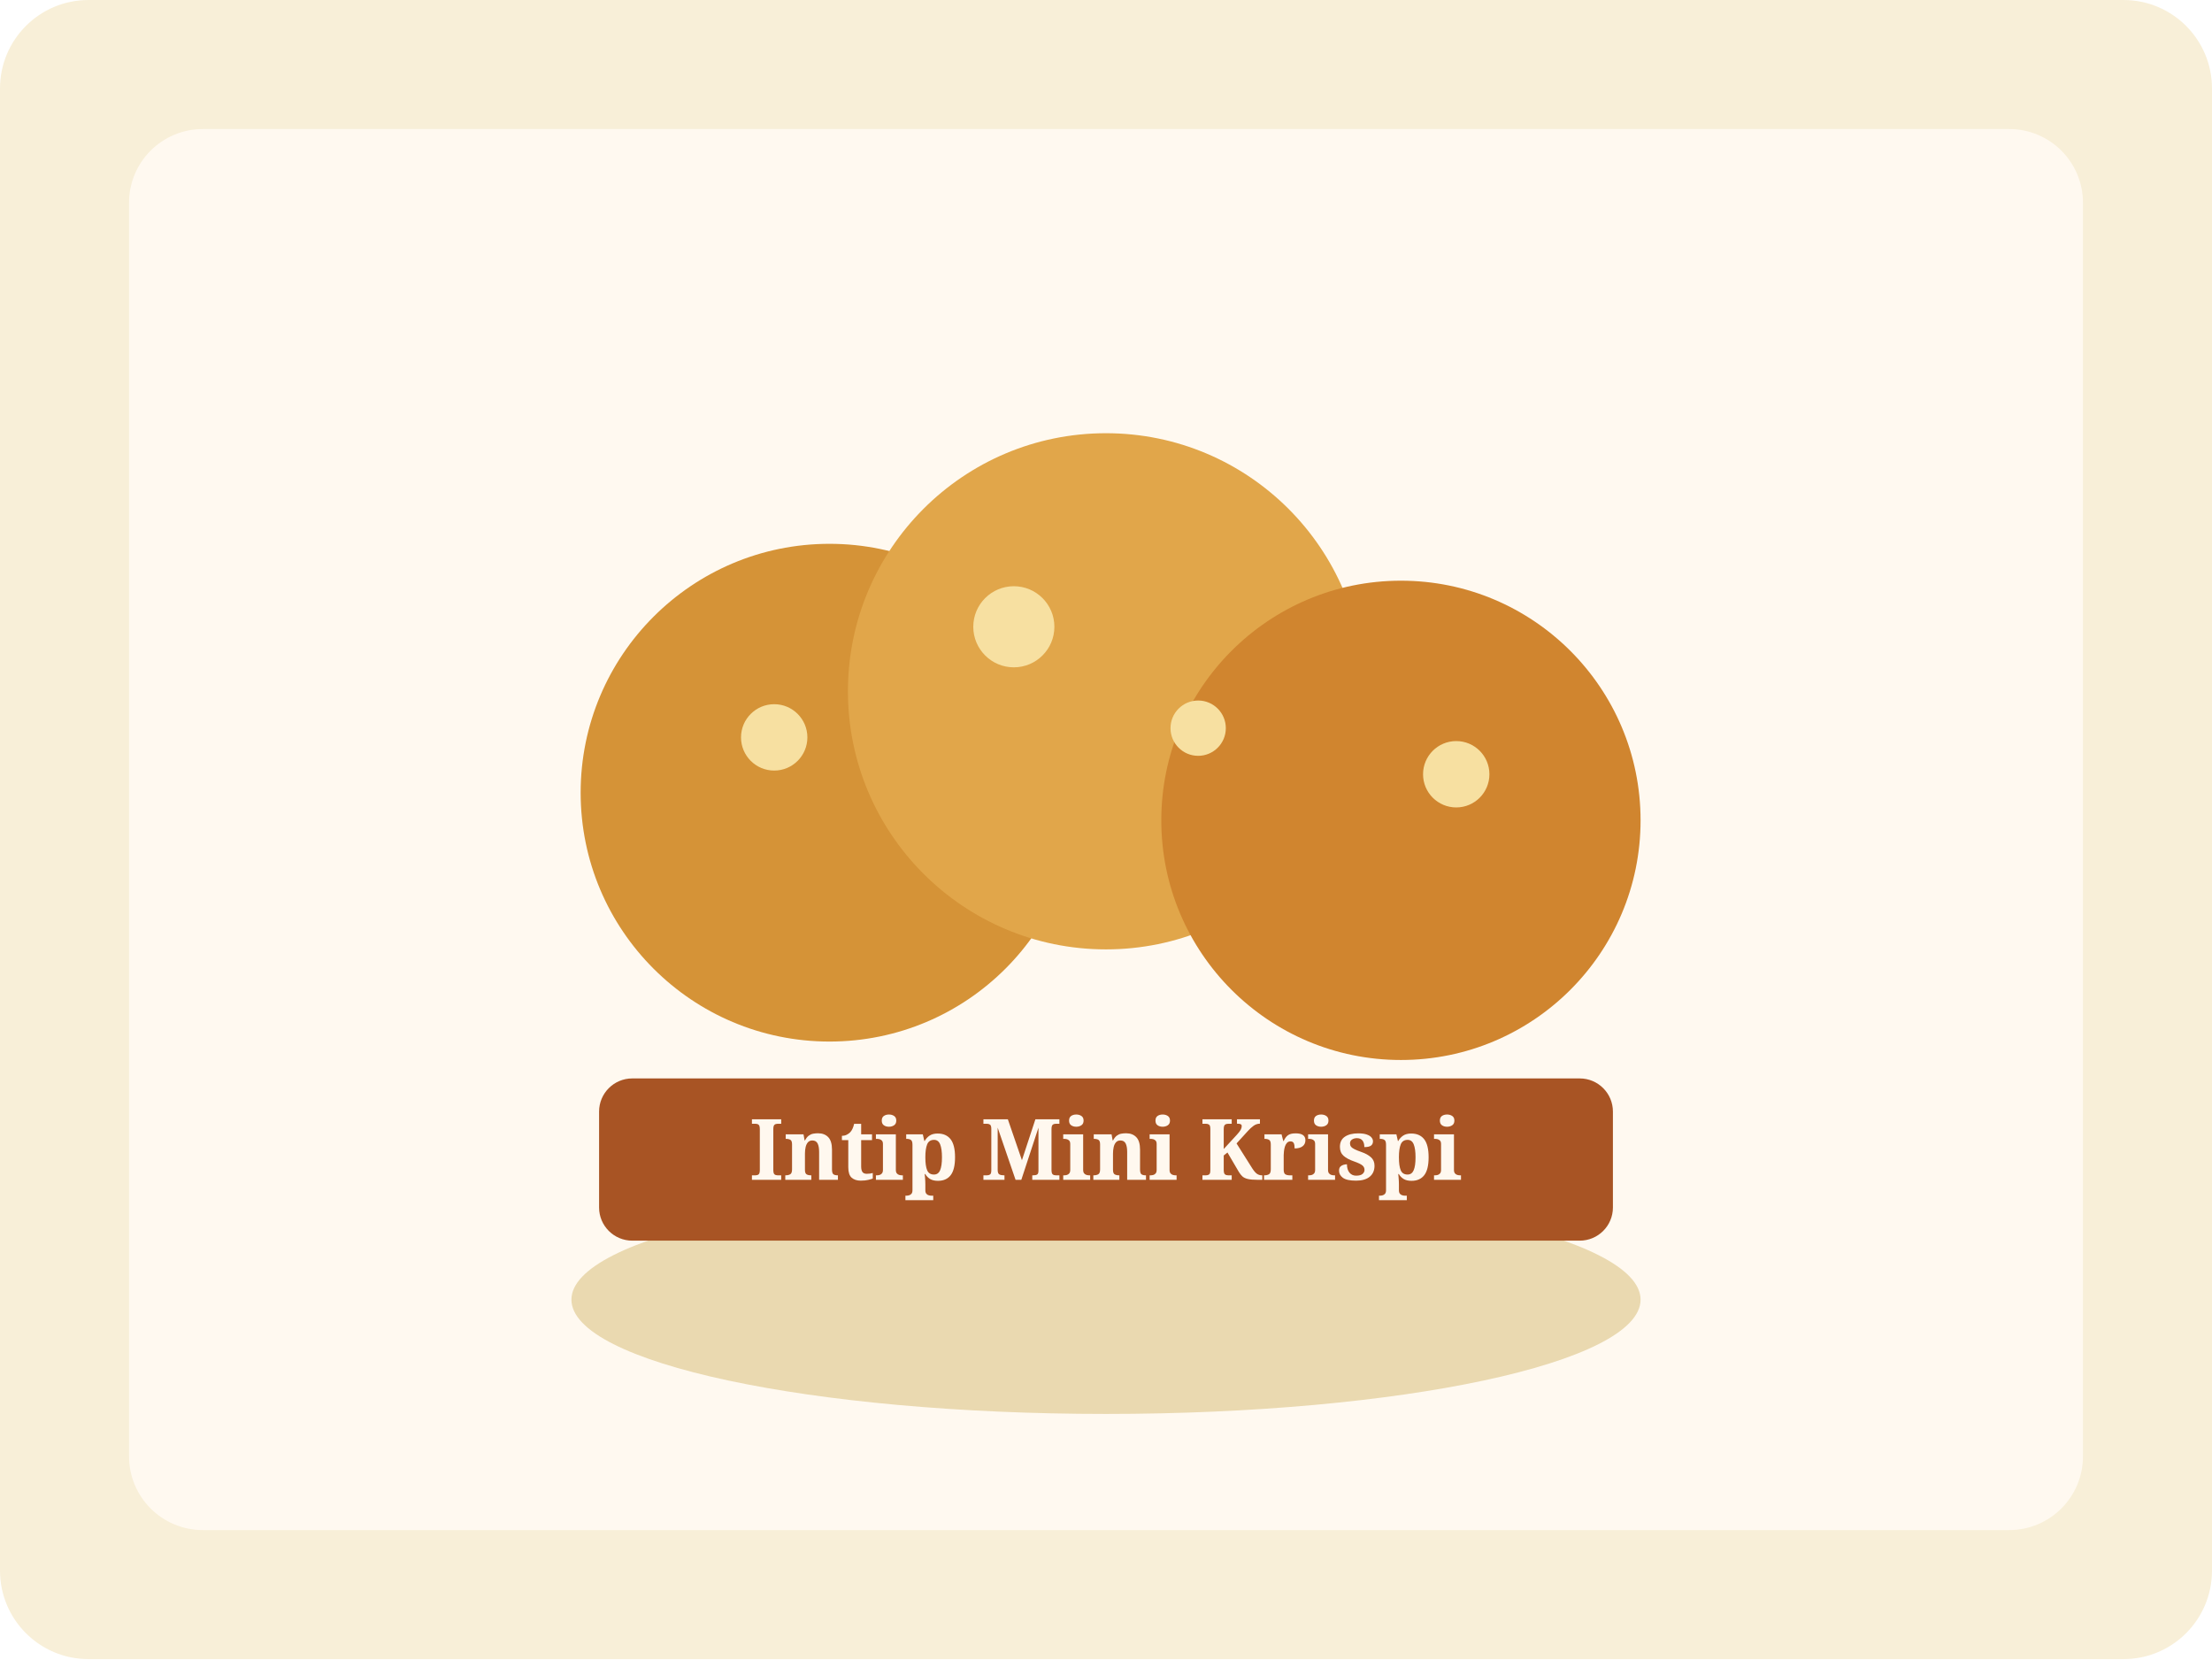
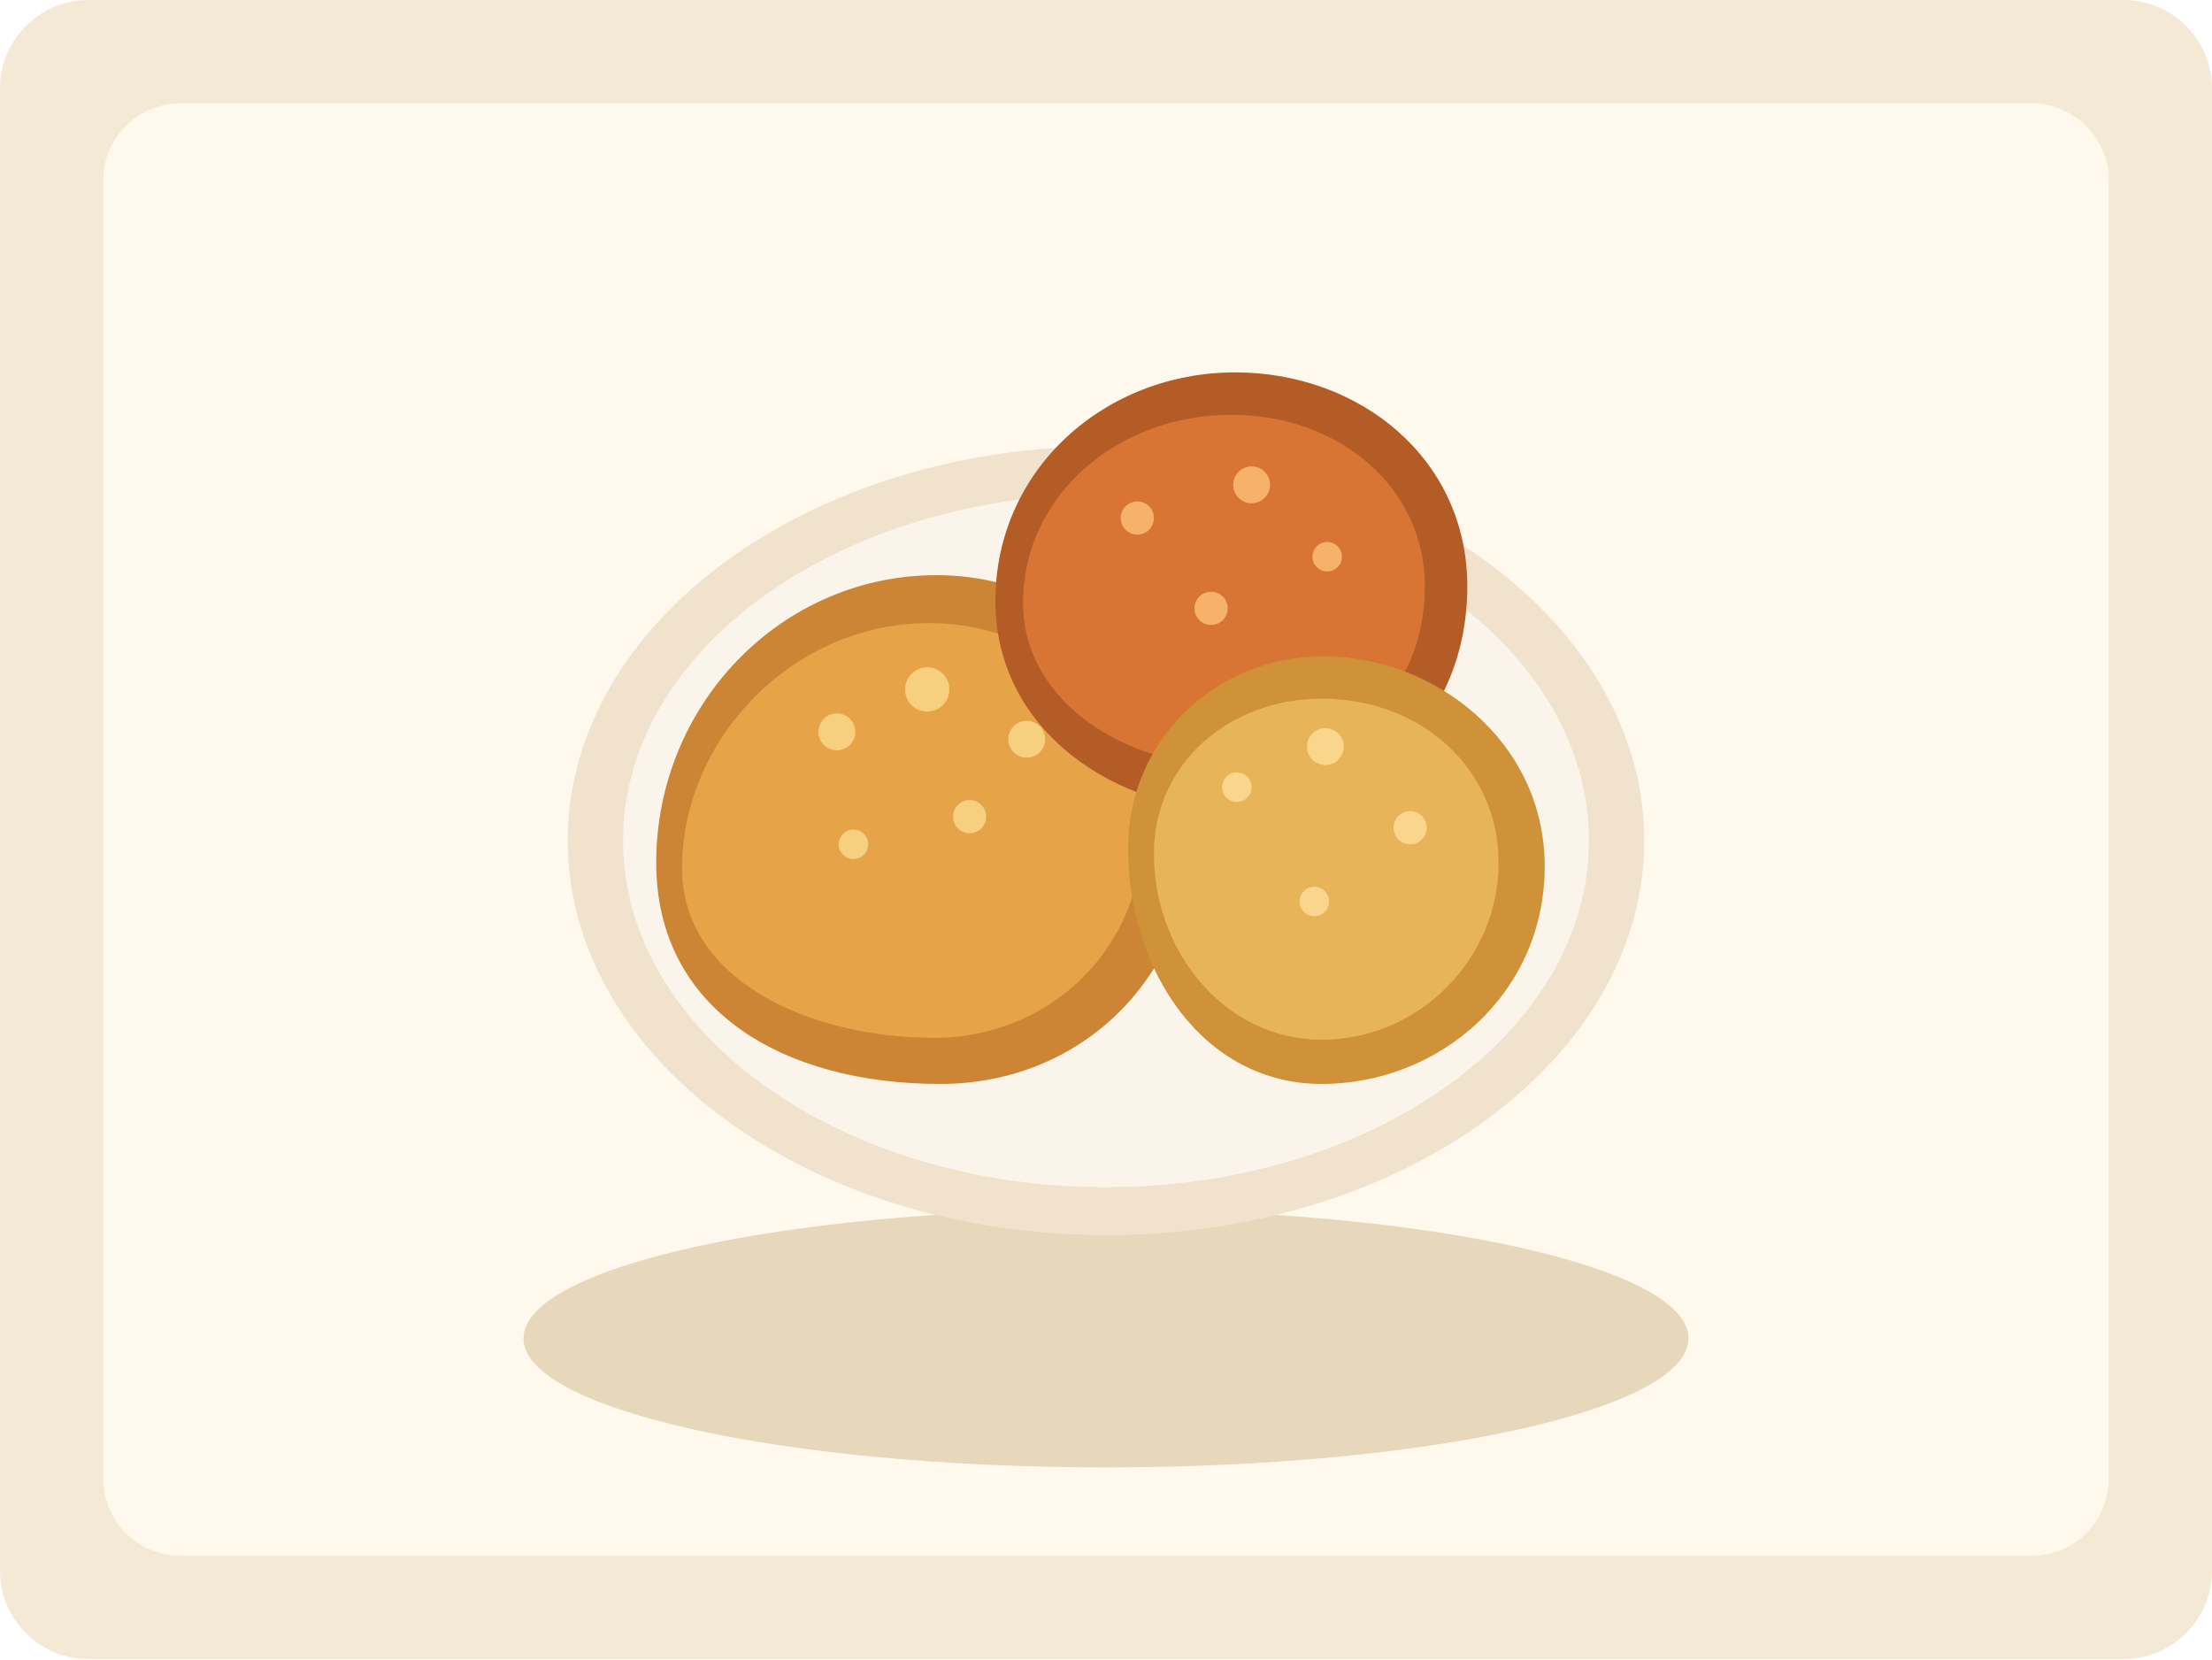
<svg xmlns="http://www.w3.org/2000/svg" width="1200" height="900" viewBox="0 0 1200 900" fill="none">
-   <rect width="1200" height="900" rx="48" fill="#F8EFD8" />
-   <rect x="70" y="70" width="1060" height="760" rx="40" fill="#FFF9F0" />
-   <ellipse cx="600" cy="705" rx="290" ry="62" fill="#EAD9B0" />
-   <circle cx="450" cy="430" r="135" fill="#D59337" />
-   <circle cx="600" cy="375" r="140" fill="#E1A64A" />
-   <circle cx="760" cy="445" r="130" fill="#D0852F" />
-   <circle cx="420" cy="400" r="18" fill="#F7E0A1" />
-   <circle cx="550" cy="340" r="22" fill="#F7E0A1" />
-   <circle cx="650" cy="395" r="15" fill="#F7E0A1" />
-   <circle cx="790" cy="420" r="18" fill="#F7E0A1" />
-   <rect x="325" y="585" width="550" height="88" rx="18" fill="#A85424" />
-   <text x="600" y="640" text-anchor="middle" fill="#FFF8EF" font-size="46" font-family="Georgia, serif" font-weight="700">Intip Mini Krispi</text>
+   <rect width="1200" height="900" rx="48" fill="#F4E9D5" />
+   <rect x="56" y="56" width="1088" height="788" rx="42" fill="#FFF8ED" />
+   <ellipse cx="600" cy="726" rx="316" ry="70" fill="#E7D7BB" />
+   <ellipse cx="600" cy="456" rx="292" ry="214" fill="#F1E2CD" />
+   <ellipse cx="600" cy="456" rx="262" ry="188" fill="#FBF4EA" />
+   <g>
+     <path d="M356 468C356 382 424 312 508 312C588 312 647 379 647 451C647 527 589 588 510 588C425 588 356 548 356 468Z" fill="#CC8534" />
+     <path d="M370 471C370 401 430 338 504 338C571 338 620 390 620 450C620 516 568 563 507 563C438 563 370 531 370 471Z" fill="#E7A348" />
+     <circle cx="454" cy="397" r="10" fill="#F6D07F" />
+     <circle cx="503" cy="374" r="12" fill="#F6D07F" />
+     <circle cx="557" cy="401" r="10" fill="#F6D07F" />
+     <circle cx="526" cy="443" r="9" fill="#F6D07F" />
+     <circle cx="463" cy="458" r="8" fill="#F6D07F" />
+   </g>
+   <g>
+     <path d="M540 326C540 254 600 202 670 202C738 202 796 249 796 318C796 391 742 440 672 440C606 440 540 397 540 326Z" fill="#B45C25" />
+     <path d="M555 327C555 269 606 225 668 225C726 225 773 264 773 318C773 378 727 416 670 416C611 416 555 381 555 327Z" fill="#D97534" />
+     <circle cx="617" cy="281" r="9" fill="#F6B16B" />
+     <circle cx="679" cy="263" r="10" fill="#F6B16B" />
+     <circle cx="720" cy="302" r="8" fill="#F6B16B" />
+     <circle cx="657" cy="330" r="9" fill="#F6B16B" />
+   </g>
+   <g>
+     <path d="M612 460C612 401 660 356 718 356C778 356 838 402 838 470C838 539 781 588 717 588C653 588 612 527 612 460Z" fill="#D09239" />
+     <path d="M626 463C626 414 667 379 717 379C771 379 813 417 813 468C813 520 770 564 717 564C665 564 626 517 626 463Z" fill="#E7B45A" />
+     <circle cx="671" cy="427" r="8" fill="#F9D68B" />
+     <circle cx="719" cy="405" r="10" fill="#F9D68B" />
+     <circle cx="765" cy="449" r="9" fill="#F9D68B" />
+     <circle cx="713" cy="489" r="8" fill="#F9D68B" />
+   </g>
</svg>
